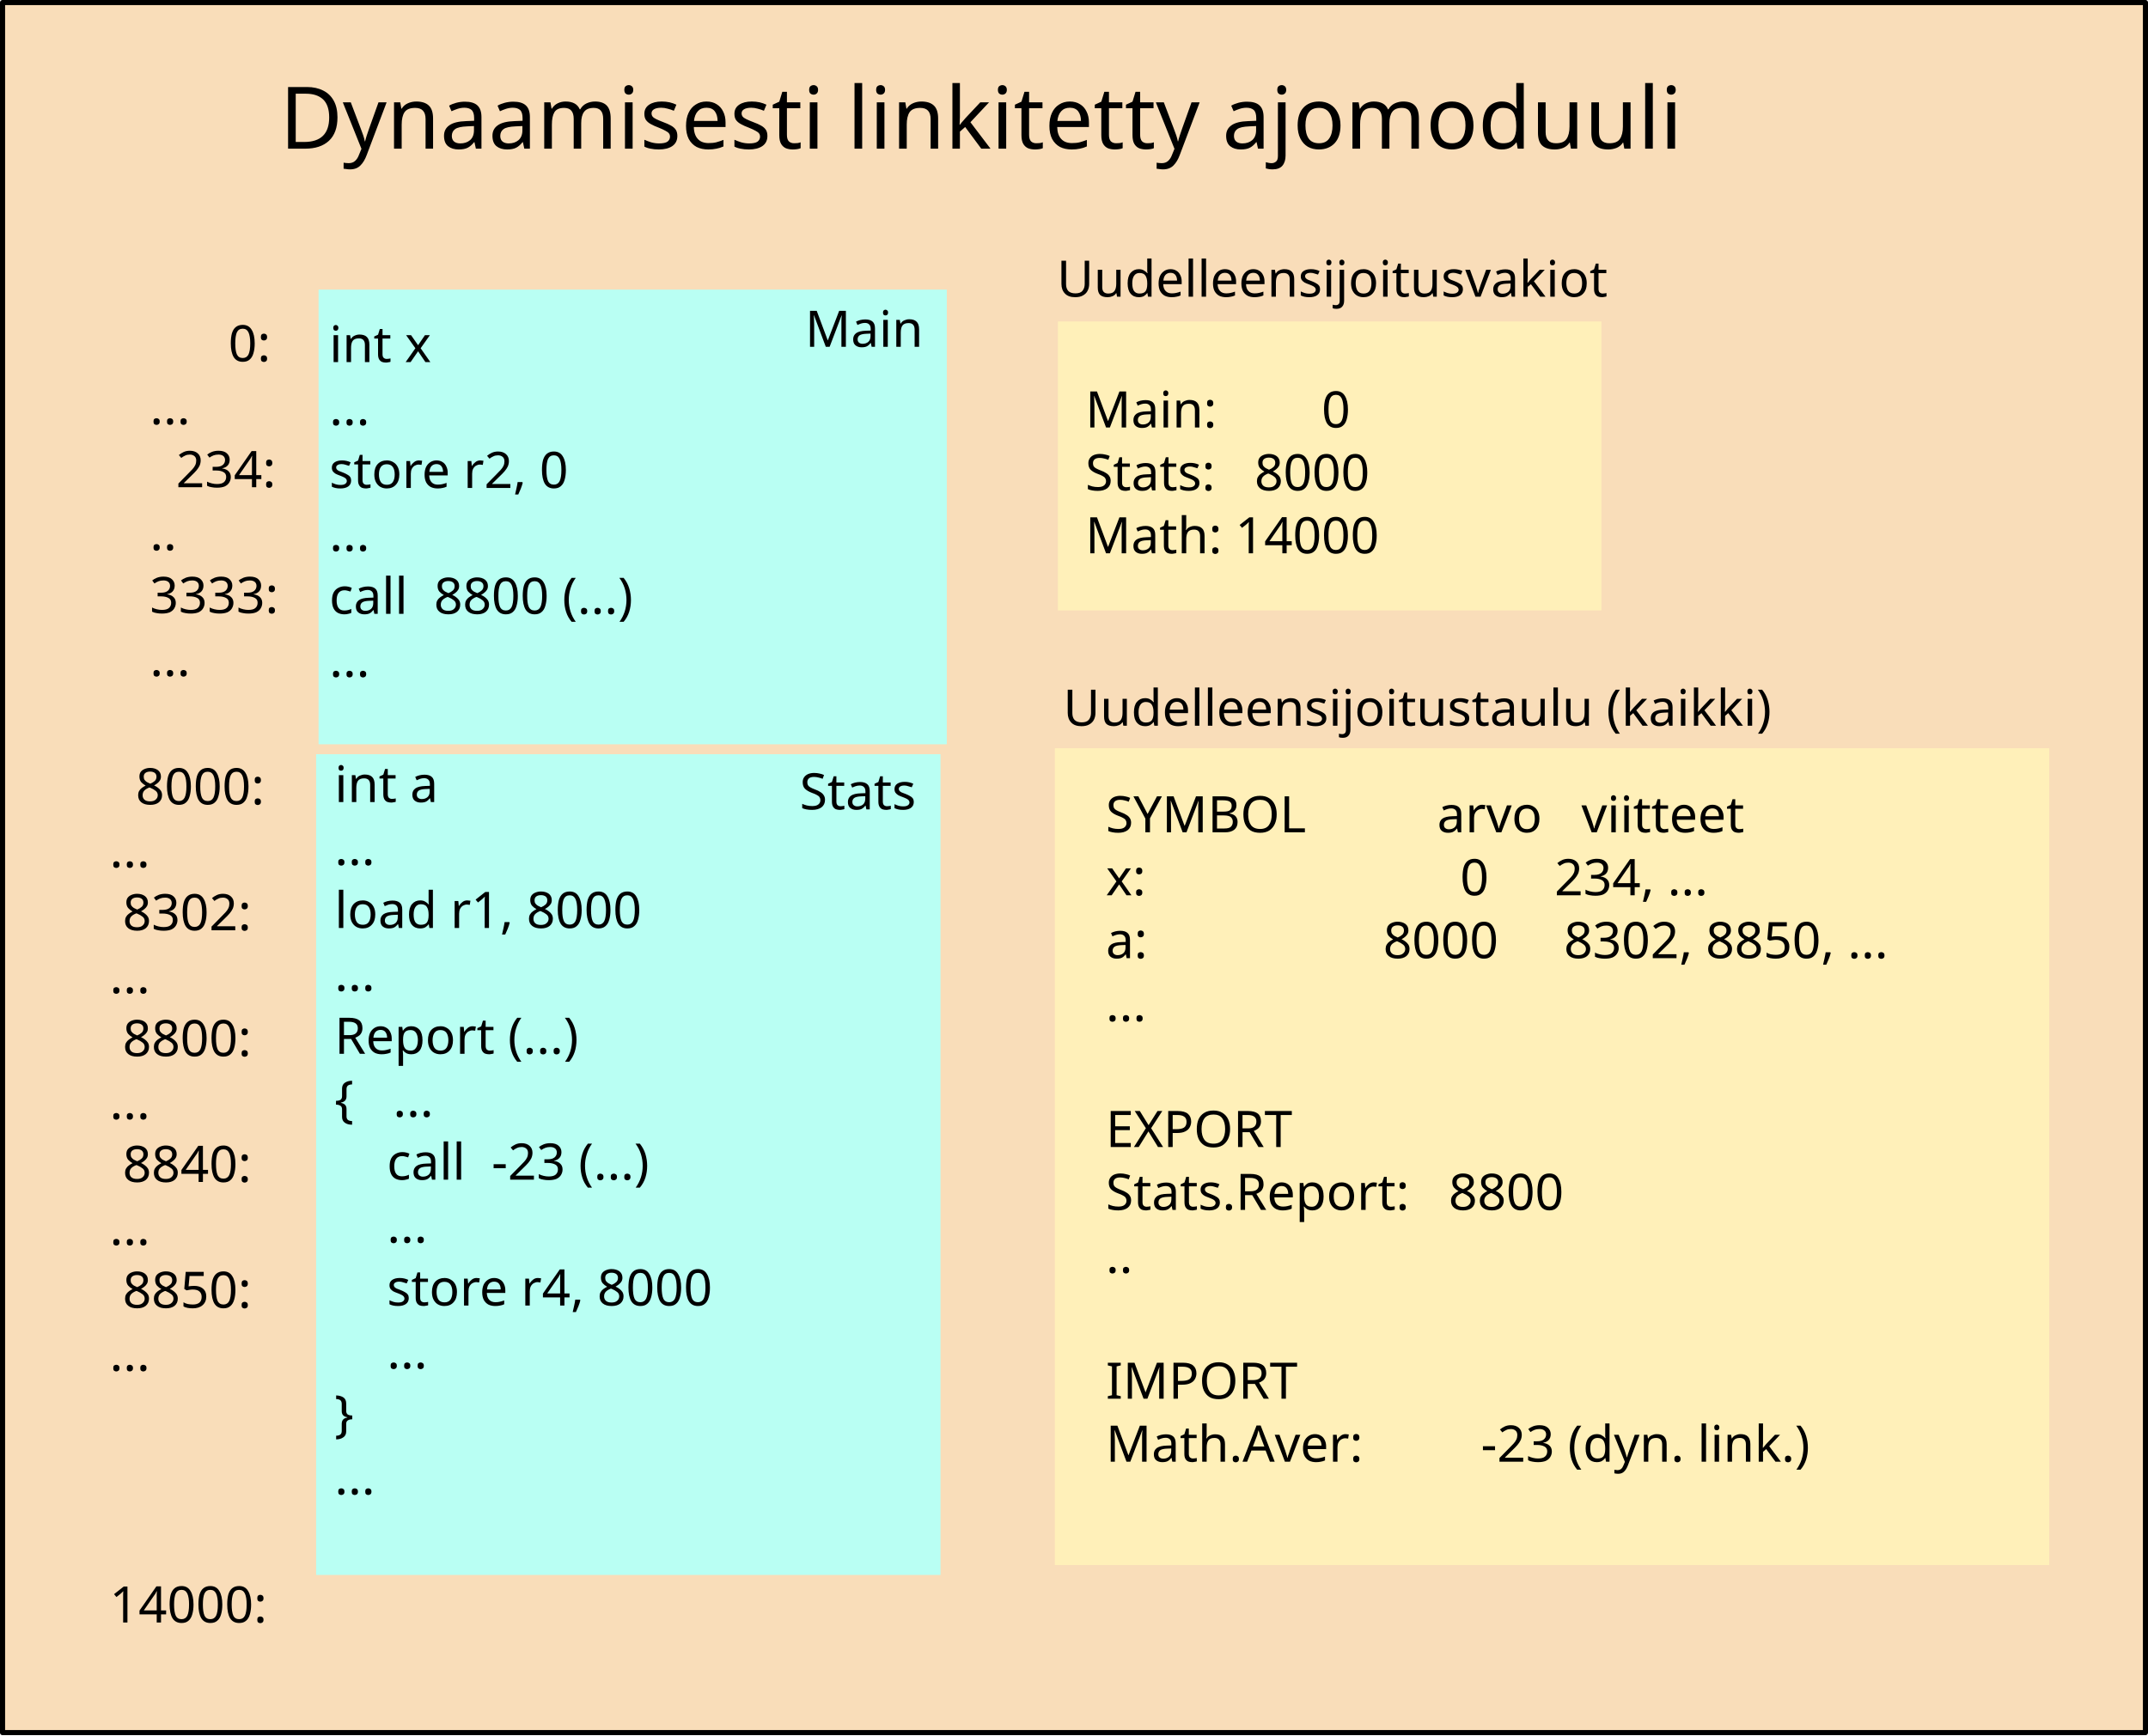
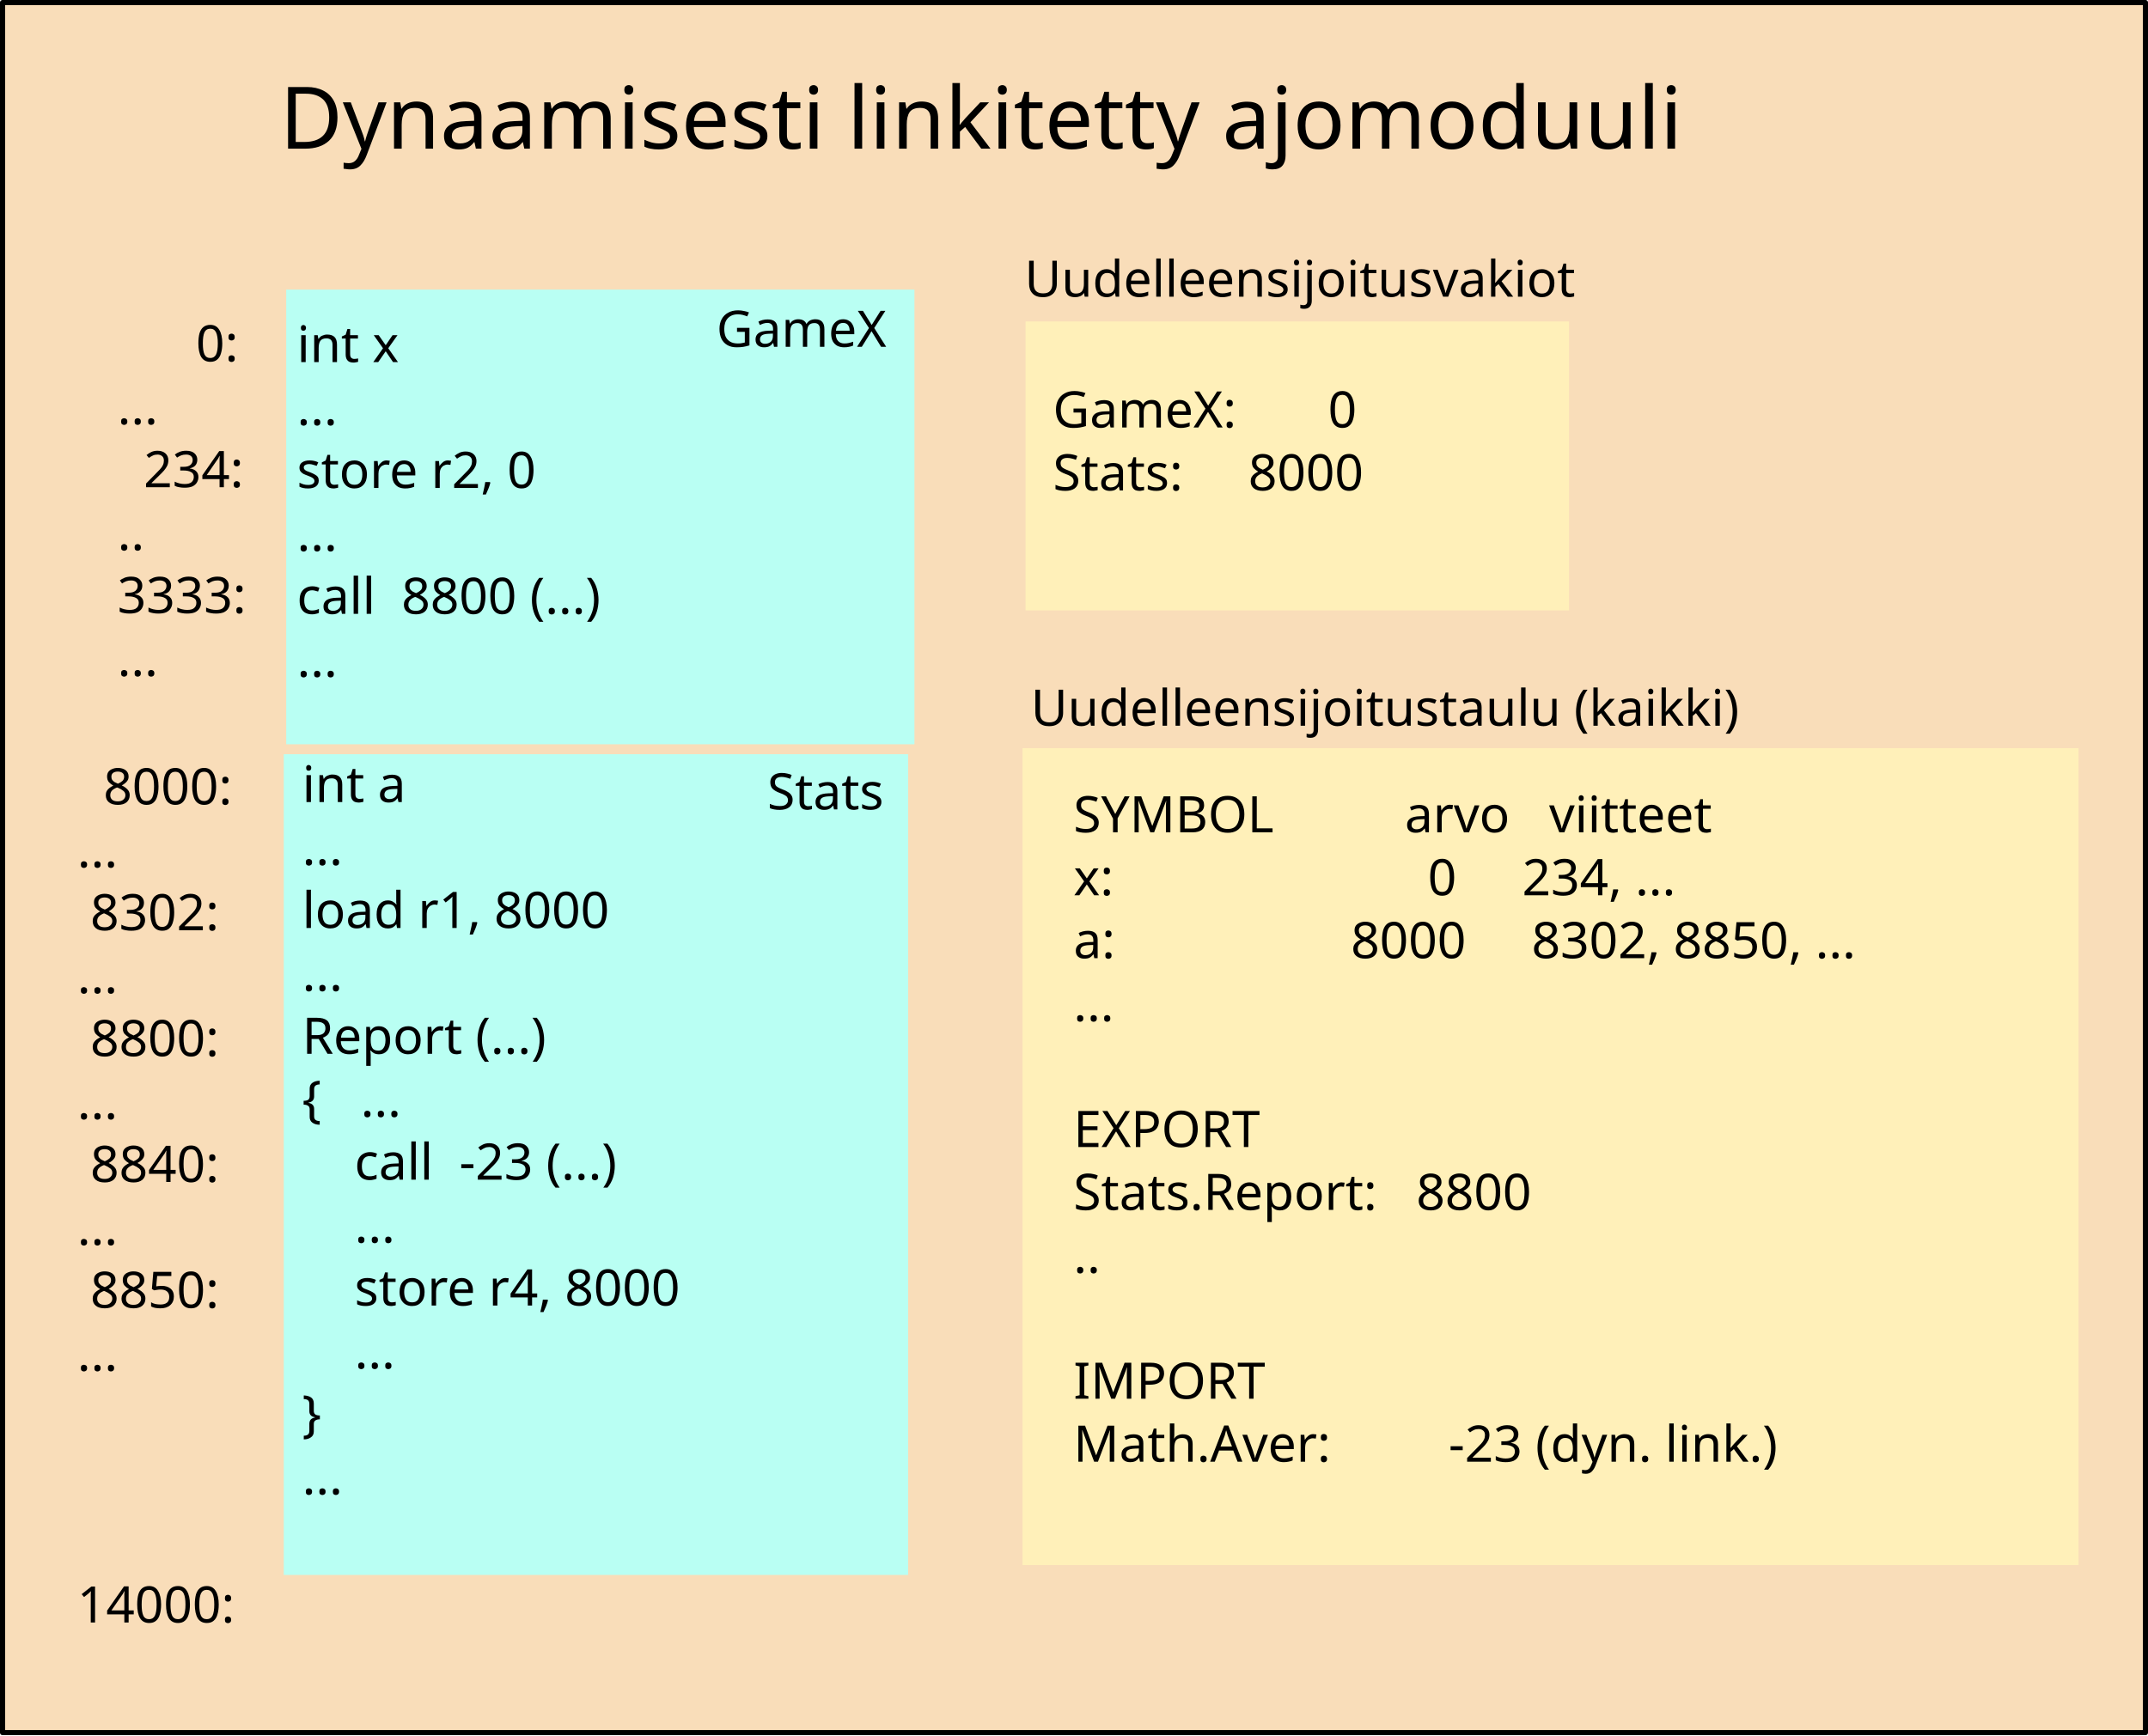
<svg xmlns="http://www.w3.org/2000/svg" id="svg995" version="1.1" viewBox="0 0 210.655 170.211" height="170.211mm" width="210.655mm">
  <defs id="defs989" />
  <g transform="translate(-0.2791667,6.00893)" id="layer1">
    <rect y="-5.759" x="0.529" height="169.711" width="210.155" id="rect6825" style="opacity:1;fill:#f9ddb9;fill-opacity:1;stroke:#000000;stroke-width:0.5;stroke-linecap:round;stroke-linejoin:round;stroke-miterlimit:4;stroke-dasharray:none;stroke-dashoffset:0;stroke-opacity:1" />
-     <rect y="25.523" x="104.034" height="28.348" width="53.295" id="rect13466-6" style="opacity:1;fill:#fff0b9;fill-opacity:1;stroke:none;stroke-width:0.5;stroke-linecap:round;stroke-linejoin:round;stroke-miterlimit:4;stroke-dasharray:none;stroke-dashoffset:0;stroke-opacity:1" />
-     <rect y="22.4" x="31.523" height="44.601" width="61.61" id="rect13466" style="opacity:1;fill:#b9fff3;fill-opacity:1;stroke:none;stroke-width:0.5;stroke-linecap:round;stroke-linejoin:round;stroke-miterlimit:4;stroke-dasharray:none;stroke-dashoffset:0;stroke-opacity:1" />
-     <text id="text5433" y="29.512" x="32.575" style="font-style:normal;font-variant:normal;font-weight:normal;font-stretch:normal;font-size:4.939px;line-height:1.25;font-family:sans-serif;-inkscape-font-specification:'sans-serif, Normal';font-variant-ligatures:normal;font-variant-caps:normal;font-variant-numeric:normal;font-feature-settings:normal;text-align:start;letter-spacing:0px;word-spacing:0px;writing-mode:lr-tb;text-anchor:start;fill:#000000;fill-opacity:1;stroke:none;stroke-width:0.265" xml:space="preserve">
-       <tspan y="29.512" x="32.575" id="tspan7039">int x</tspan>
-       <tspan y="35.686" x="32.575" id="tspan7041">...</tspan>
-       <tspan y="41.86" x="32.575" id="tspan7043">store r2, 0</tspan>
-       <tspan y="48.033" x="32.575" id="tspan7045">...</tspan>
-       <tspan y="54.207" x="32.575" id="tspan7047">call  8800 (...)</tspan>
-       <tspan y="60.38" x="32.575" id="tspan7049">...</tspan>
+     <rect y="25.523" x="100.859" height="28.348" width="53.295" id="rect13466-6" style="opacity:1;fill:#fff0b9;fill-opacity:1;stroke:none;stroke-width:0.5;stroke-linecap:round;stroke-linejoin:round;stroke-miterlimit:4;stroke-dasharray:none;stroke-dashoffset:0;stroke-opacity:1" />
+     <rect y="22.4" x="28.348" height="44.601" width="61.61" id="rect13466" style="opacity:1;fill:#b9fff3;fill-opacity:1;stroke:none;stroke-width:0.5;stroke-linecap:round;stroke-linejoin:round;stroke-miterlimit:4;stroke-dasharray:none;stroke-dashoffset:0;stroke-opacity:1" />
+     <text id="text5433" y="29.512" x="29.4" style="font-style:normal;font-variant:normal;font-weight:normal;font-stretch:normal;font-size:4.939px;line-height:1.25;font-family:sans-serif;-inkscape-font-specification:'sans-serif, Normal';font-variant-ligatures:normal;font-variant-caps:normal;font-variant-numeric:normal;font-feature-settings:normal;text-align:start;letter-spacing:0px;word-spacing:0px;writing-mode:lr-tb;text-anchor:start;fill:#000000;fill-opacity:1;stroke:none;stroke-width:0.265" xml:space="preserve">
+       <tspan y="29.512" x="29.4" id="tspan7039">int x</tspan>
+       <tspan y="35.686" x="29.4" id="tspan7041">...</tspan>
+       <tspan y="41.86" x="29.4" id="tspan7043">store r2, 0</tspan>
+       <tspan y="48.033" x="29.4" id="tspan7045">...</tspan>
+       <tspan y="54.207" x="29.4" id="tspan7047">call  8800 (...)</tspan>
+       <tspan y="60.38" x="29.4" id="tspan7049">...</tspan>
    </text>
-     <text id="text5433-9" y="29.436" x="14.971" style="font-style:normal;font-variant:normal;font-weight:normal;font-stretch:normal;font-size:4.939px;line-height:1.25;font-family:sans-serif;-inkscape-font-specification:'sans-serif, Normal';font-variant-ligatures:normal;font-variant-caps:normal;font-variant-numeric:normal;font-feature-settings:normal;text-align:start;letter-spacing:0px;word-spacing:0px;writing-mode:lr-tb;text-anchor:start;fill:#000000;fill-opacity:1;stroke:none;stroke-width:0.265" xml:space="preserve">
-       <tspan y="29.436" x="14.971" id="tspan6941">      0: </tspan>
-       <tspan y="35.61" x="14.971" id="tspan6943">...</tspan>
-       <tspan y="41.784" x="14.971" id="tspan6945">  234:</tspan>
-       <tspan y="47.957" x="14.971" id="tspan6947">..</tspan>
-       <tspan y="54.131" x="14.971" id="tspan6949">3333:</tspan>
-       <tspan y="60.305" x="14.971" id="tspan6951">...</tspan>
-       <tspan y="66.478" x="14.971" id="tspan6953" />
+     <text id="text5433-9" y="29.436" x="11.796" style="font-style:normal;font-variant:normal;font-weight:normal;font-stretch:normal;font-size:4.939px;line-height:1.25;font-family:sans-serif;-inkscape-font-specification:'sans-serif, Normal';font-variant-ligatures:normal;font-variant-caps:normal;font-variant-numeric:normal;font-feature-settings:normal;text-align:start;letter-spacing:0px;word-spacing:0px;writing-mode:lr-tb;text-anchor:start;fill:#000000;fill-opacity:1;stroke:none;stroke-width:0.265" xml:space="preserve">
+       <tspan y="29.436" x="11.796" id="tspan6941">      0: </tspan>
+       <tspan y="35.61" x="11.796" id="tspan6943">...</tspan>
+       <tspan y="41.784" x="11.796" id="tspan6945">  234:</tspan>
+       <tspan y="47.957" x="11.796" id="tspan6947">..</tspan>
+       <tspan y="54.131" x="11.796" id="tspan6949">3333:</tspan>
+       <tspan y="60.305" x="11.796" id="tspan6951">...</tspan>
+       <tspan y="66.478" x="11.796" id="tspan6953" />
    </text>
-     <text id="text5433-9-1" y="23.095" x="102.654" style="font-style:normal;font-variant:normal;font-weight:normal;font-stretch:normal;font-size:4.939px;line-height:1.25;font-family:sans-serif;-inkscape-font-specification:'sans-serif, Normal';font-variant-ligatures:normal;font-variant-caps:normal;font-variant-numeric:normal;font-feature-settings:normal;text-align:start;letter-spacing:0px;word-spacing:0px;writing-mode:lr-tb;text-anchor:start;fill:#000000;fill-opacity:1;stroke:none;stroke-width:0.265" xml:space="preserve">
-       <tspan y="23.095" x="102.654" id="tspan7091"> Uudelleensijoitusvakiot</tspan>
+     <text id="text5433-9-1" y="23.095" x="99.479" style="font-style:normal;font-variant:normal;font-weight:normal;font-stretch:normal;font-size:4.939px;line-height:1.25;font-family:sans-serif;-inkscape-font-specification:'sans-serif, Normal';font-variant-ligatures:normal;font-variant-caps:normal;font-variant-numeric:normal;font-feature-settings:normal;text-align:start;letter-spacing:0px;word-spacing:0px;writing-mode:lr-tb;text-anchor:start;fill:#000000;fill-opacity:1;stroke:none;stroke-width:0.265" xml:space="preserve">
+       <tspan y="23.095" x="99.479" id="tspan7091"> Uudelleensijoitusvakiot</tspan>
    </text>
-     <rect y="67.977" x="31.282" height="80.509" width="61.232" id="rect13466-2" style="opacity:1;fill:#b9fff3;fill-opacity:1;stroke:none;stroke-width:0.5;stroke-linecap:round;stroke-linejoin:round;stroke-miterlimit:4;stroke-dasharray:none;stroke-dashoffset:0;stroke-opacity:1" />
-     <text id="text5433-2" y="72.67" x="33.09" style="font-style:normal;font-variant:normal;font-weight:normal;font-stretch:normal;font-size:4.939px;line-height:1.25;font-family:sans-serif;-inkscape-font-specification:'sans-serif, Normal';font-variant-ligatures:normal;font-variant-caps:normal;font-variant-numeric:normal;font-feature-settings:normal;text-align:start;letter-spacing:0px;word-spacing:0px;writing-mode:lr-tb;text-anchor:start;fill:#000000;fill-opacity:1;stroke:none;stroke-width:0.265" xml:space="preserve">
-       <tspan y="72.67" x="33.09" id="tspan944">int a</tspan>
-       <tspan y="78.843" x="33.09" id="tspan946">...</tspan>
-       <tspan y="85.017" x="33.09" id="tspan948">load r1, 8000</tspan>
-       <tspan y="91.191" x="33.09" id="tspan950">...</tspan>
-       <tspan y="97.364" x="33.09" id="tspan952">Report (...)</tspan>
-       <tspan y="103.538" x="33.09" id="tspan954">{   ...</tspan>
-       <tspan y="109.711" x="33.09" id="tspan956">    call  -23 (...)</tspan>
-       <tspan y="115.885" x="33.09" id="tspan958">    ...</tspan>
-       <tspan y="122.059" x="33.09" id="tspan960">    store r4, 8000</tspan>
-       <tspan y="128.232" x="33.09" id="tspan962">    ...</tspan>
-       <tspan y="134.406" x="33.09" id="tspan964">}</tspan>
-       <tspan y="140.58" x="33.09" id="tspan966">...</tspan>
+     <rect y="67.977" x="28.107" height="80.509" width="61.232" id="rect13466-2" style="opacity:1;fill:#b9fff3;fill-opacity:1;stroke:none;stroke-width:0.5;stroke-linecap:round;stroke-linejoin:round;stroke-miterlimit:4;stroke-dasharray:none;stroke-dashoffset:0;stroke-opacity:1" />
+     <text id="text5433-2" y="72.67" x="29.915" style="font-style:normal;font-variant:normal;font-weight:normal;font-stretch:normal;font-size:4.939px;line-height:1.25;font-family:sans-serif;-inkscape-font-specification:'sans-serif, Normal';font-variant-ligatures:normal;font-variant-caps:normal;font-variant-numeric:normal;font-feature-settings:normal;text-align:start;letter-spacing:0px;word-spacing:0px;writing-mode:lr-tb;text-anchor:start;fill:#000000;fill-opacity:1;stroke:none;stroke-width:0.265" xml:space="preserve">
+       <tspan y="72.67" x="29.915" id="tspan944">int a</tspan>
+       <tspan y="78.843" x="29.915" id="tspan946">...</tspan>
+       <tspan y="85.017" x="29.915" id="tspan948">load r1, 8000</tspan>
+       <tspan y="91.191" x="29.915" id="tspan950">...</tspan>
+       <tspan y="97.364" x="29.915" id="tspan952">Report (...)</tspan>
+       <tspan y="103.538" x="29.915" id="tspan954">{   ...</tspan>
+       <tspan y="109.711" x="29.915" id="tspan956">    call  -23 (...)</tspan>
+       <tspan y="115.885" x="29.915" id="tspan958">    ...</tspan>
+       <tspan y="122.059" x="29.915" id="tspan960">    store r4, 8000</tspan>
+       <tspan y="128.232" x="29.915" id="tspan962">    ...</tspan>
+       <tspan y="134.406" x="29.915" id="tspan964">}</tspan>
+       <tspan y="140.58" x="29.915" id="tspan966">...</tspan>
    </text>
-     <text id="text5433-9-5" y="72.896" x="11.026" style="font-style:normal;font-variant:normal;font-weight:normal;font-stretch:normal;font-size:4.939px;line-height:1.25;font-family:sans-serif;-inkscape-font-specification:'sans-serif, Normal';font-variant-ligatures:normal;font-variant-caps:normal;font-variant-numeric:normal;font-feature-settings:normal;text-align:start;letter-spacing:0px;word-spacing:0px;writing-mode:lr-tb;text-anchor:start;fill:#000000;fill-opacity:1;stroke:none;stroke-width:0.265" xml:space="preserve">
-       <tspan y="72.896" x="11.026" id="tspan916">  8000: </tspan>
-       <tspan y="79.07" x="11.026" id="tspan918">...</tspan>
-       <tspan y="85.244" x="11.026" id="tspan920"> 8302:</tspan>
-       <tspan y="91.417" x="11.026" id="tspan922">...</tspan>
-       <tspan y="97.591" x="11.026" id="tspan924"> 8800:</tspan>
-       <tspan y="103.764" x="11.026" id="tspan926">...</tspan>
-       <tspan y="109.938" x="11.026" id="tspan928"> 8840:</tspan>
-       <tspan y="116.112" x="11.026" id="tspan930">...</tspan>
-       <tspan y="122.285" x="11.026" id="tspan932"> 8850:</tspan>
-       <tspan y="128.459" x="11.026" id="tspan934">...</tspan>
-       <tspan y="134.632" x="11.026" id="tspan936"> </tspan>
-       <tspan y="140.806" x="11.026" id="tspan938" />
-       <tspan y="146.98" x="11.026" id="tspan940" />
-       <tspan y="153.153" x="11.026" id="tspan942">14000:</tspan>
+     <text id="text5433-9-5" y="72.896" x="7.851" style="font-style:normal;font-variant:normal;font-weight:normal;font-stretch:normal;font-size:4.939px;line-height:1.25;font-family:sans-serif;-inkscape-font-specification:'sans-serif, Normal';font-variant-ligatures:normal;font-variant-caps:normal;font-variant-numeric:normal;font-feature-settings:normal;text-align:start;letter-spacing:0px;word-spacing:0px;writing-mode:lr-tb;text-anchor:start;fill:#000000;fill-opacity:1;stroke:none;stroke-width:0.265" xml:space="preserve">
+       <tspan y="72.896" x="7.851" id="tspan916">  8000: </tspan>
+       <tspan y="79.07" x="7.851" id="tspan918">...</tspan>
+       <tspan y="85.244" x="7.851" id="tspan920"> 8302:</tspan>
+       <tspan y="91.417" x="7.851" id="tspan922">...</tspan>
+       <tspan y="97.591" x="7.851" id="tspan924"> 8800:</tspan>
+       <tspan y="103.764" x="7.851" id="tspan926">...</tspan>
+       <tspan y="109.938" x="7.851" id="tspan928"> 8840:</tspan>
+       <tspan y="116.112" x="7.851" id="tspan930">...</tspan>
+       <tspan y="122.285" x="7.851" id="tspan932"> 8850:</tspan>
+       <tspan y="128.459" x="7.851" id="tspan934">...</tspan>
+       <tspan y="134.632" x="7.851" id="tspan936"> </tspan>
+       <tspan y="140.806" x="7.851" id="tspan938" />
+       <tspan y="146.98" x="7.851" id="tspan940" />
+       <tspan y="153.153" x="7.851" id="tspan942">14000:</tspan>
    </text>
-     <text id="text5433-9-1-7" y="35.923" x="106.719" style="font-style:normal;font-variant:normal;font-weight:normal;font-stretch:normal;font-size:4.939px;line-height:1.25;font-family:sans-serif;-inkscape-font-specification:'sans-serif, Normal';font-variant-ligatures:normal;font-variant-caps:normal;font-variant-numeric:normal;font-feature-settings:normal;text-align:start;letter-spacing:0px;word-spacing:0px;writing-mode:lr-tb;text-anchor:start;fill:#000000;fill-opacity:1;stroke:none;stroke-width:0.265" xml:space="preserve">
-       <tspan y="35.923" x="106.719" id="tspan941">Main:        0</tspan>
-       <tspan y="42.096" x="106.719" id="tspan943">Stats:   8000</tspan>
-       <tspan y="48.27" x="106.719" id="tspan945">Math: 14000</tspan>
+     <text id="text5433-9-1-7" y="35.923" x="103.544" style="font-style:normal;font-variant:normal;font-weight:normal;font-stretch:normal;font-size:4.939px;line-height:1.25;font-family:sans-serif;-inkscape-font-specification:'sans-serif, Normal';font-variant-ligatures:normal;font-variant-caps:normal;font-variant-numeric:normal;font-feature-settings:normal;text-align:start;letter-spacing:0px;word-spacing:0px;writing-mode:lr-tb;text-anchor:start;fill:#000000;fill-opacity:1;stroke:none;stroke-width:0.265" xml:space="preserve">
+       <tspan y="35.923" x="103.544" id="tspan915">GameX:       0</tspan>
+       <tspan y="42.096" x="103.544" id="tspan917">Stats:     8000</tspan>
    </text>
-     <text id="text5433-4-1" y="65.178" x="104.556" style="font-style:normal;font-variant:normal;font-weight:normal;font-stretch:normal;font-size:4.939px;line-height:1.25;font-family:sans-serif;-inkscape-font-specification:'sans-serif, Normal';font-variant-ligatures:normal;font-variant-caps:normal;font-variant-numeric:normal;font-feature-settings:normal;text-align:start;letter-spacing:0px;word-spacing:0px;writing-mode:lr-tb;text-anchor:start;fill:#000000;fill-opacity:1;stroke:none;stroke-width:0.265" xml:space="preserve">
-       <tspan y="65.178" x="104.556" id="tspan7113">Uudelleensijoitustaulu (kaikki)</tspan>
+     <text id="text5433-4-1" y="65.178" x="101.381" style="font-style:normal;font-variant:normal;font-weight:normal;font-stretch:normal;font-size:4.939px;line-height:1.25;font-family:sans-serif;-inkscape-font-specification:'sans-serif, Normal';font-variant-ligatures:normal;font-variant-caps:normal;font-variant-numeric:normal;font-feature-settings:normal;text-align:start;letter-spacing:0px;word-spacing:0px;writing-mode:lr-tb;text-anchor:start;fill:#000000;fill-opacity:1;stroke:none;stroke-width:0.265" xml:space="preserve">
+       <tspan y="65.178" x="101.381" id="tspan7113">Uudelleensijoitustaulu (kaikki)</tspan>
    </text>
-     <rect y="67.389" x="103.731" height="80.131" width="97.518" id="rect13466-6-6" style="opacity:1;fill:#fff0b9;fill-opacity:1;stroke:none;stroke-width:0.5;stroke-linecap:round;stroke-linejoin:round;stroke-miterlimit:4;stroke-dasharray:none;stroke-dashoffset:0;stroke-opacity:1" />
-     <text id="text5433-4" y="75.637" x="108.724" style="font-style:normal;font-variant:normal;font-weight:normal;font-stretch:normal;font-size:4.939px;line-height:1.25;font-family:sans-serif;-inkscape-font-specification:'sans-serif, Normal';font-variant-ligatures:normal;font-variant-caps:normal;font-variant-numeric:normal;font-feature-settings:normal;text-align:start;letter-spacing:0px;word-spacing:0px;writing-mode:lr-tb;text-anchor:start;fill:#000000;fill-opacity:1;stroke:none;stroke-width:0.265" xml:space="preserve">
-       <tspan y="75.637" x="108.724" id="tspan983">SYMBOL          arvo   viitteet</tspan>
-       <tspan y="81.811" x="108.724" id="tspan985">x:                        0     234, ...</tspan>
-       <tspan y="87.984" x="108.724" id="tspan987">a:                  8000     8302, 8850, ...</tspan>
-       <tspan y="94.158" x="108.724" id="tspan989">...</tspan>
-       <tspan y="100.332" x="108.724" id="tspan991" />
-       <tspan y="106.505" x="108.724" id="tspan993">EXPORT</tspan>
-       <tspan y="112.679" x="108.724" id="tspan995">Stats.Report:   8800</tspan>
-       <tspan y="118.853" x="108.724" id="tspan997">..</tspan>
-       <tspan y="125.026" x="108.724" id="tspan999" />
-       <tspan y="131.2" x="108.724" id="tspan1001">IMPORT</tspan>
-       <tspan y="137.373" x="108.724" id="tspan1003">Math.Aver:         -23 (dyn. link.)</tspan>
+     <rect y="67.389" x="100.556" height="80.131" width="103.565" id="rect13466-6-6" style="opacity:1;fill:#fff0b9;fill-opacity:1;stroke:none;stroke-width:0.5;stroke-linecap:round;stroke-linejoin:round;stroke-miterlimit:4;stroke-dasharray:none;stroke-dashoffset:0;stroke-opacity:1" />
+     <text id="text5433-4" y="75.637" x="105.549" style="font-style:normal;font-variant:normal;font-weight:normal;font-stretch:normal;font-size:4.939px;line-height:1.25;font-family:sans-serif;-inkscape-font-specification:'sans-serif, Normal';font-variant-ligatures:normal;font-variant-caps:normal;font-variant-numeric:normal;font-feature-settings:normal;text-align:start;letter-spacing:0px;word-spacing:0px;writing-mode:lr-tb;text-anchor:start;fill:#000000;fill-opacity:1;stroke:none;stroke-width:0.265" xml:space="preserve">
+       <tspan y="75.637" x="105.549" id="tspan983">SYMBOL          arvo   viitteet</tspan>
+       <tspan y="81.811" x="105.549" id="tspan985">x:                        0     234, ...</tspan>
+       <tspan y="87.984" x="105.549" id="tspan987">a:                  8000     8302, 8850, ...</tspan>
+       <tspan y="94.158" x="105.549" id="tspan989">...</tspan>
+       <tspan y="100.332" x="105.549" id="tspan991" />
+       <tspan y="106.505" x="105.549" id="tspan993">EXPORT</tspan>
+       <tspan y="112.679" x="105.549" id="tspan995">Stats.Report:   8800</tspan>
+       <tspan y="118.853" x="105.549" id="tspan997">..</tspan>
+       <tspan y="125.026" x="105.549" id="tspan999" />
+       <tspan y="131.2" x="105.549" id="tspan1001">IMPORT</tspan>
+       <tspan y="137.373" x="105.549" id="tspan1003">Math.Aver:         -23 (dyn. link.)</tspan>
    </text>
    <text id="text5433-9-1-88" y="8.573" x="27.704" style="font-style:normal;font-variant:normal;font-weight:normal;font-stretch:normal;font-size:8.467px;line-height:1.25;font-family:sans-serif;-inkscape-font-specification:'sans-serif, Normal';font-variant-ligatures:normal;font-variant-caps:normal;font-variant-numeric:normal;font-feature-settings:normal;text-align:start;letter-spacing:0px;word-spacing:0px;writing-mode:lr-tb;text-anchor:start;fill:#000000;fill-opacity:1;stroke:none;stroke-width:0.265" xml:space="preserve">
      <tspan y="8.573" x="27.704" id="tspan1020">Dynaamisesti linkitetty ajomoduuli</tspan>
    </text>
-     <text id="text5433-9-1-6" y="28.011" x="77.95" style="font-style:normal;font-variant:normal;font-weight:normal;font-stretch:normal;font-size:4.939px;line-height:1.25;font-family:sans-serif;-inkscape-font-specification:'sans-serif, Normal';font-variant-ligatures:normal;font-variant-caps:normal;font-variant-numeric:normal;font-feature-settings:normal;text-align:start;letter-spacing:0px;word-spacing:0px;writing-mode:lr-tb;text-anchor:start;fill:#000000;fill-opacity:1;stroke:none;stroke-width:0.265" xml:space="preserve">
-       <tspan y="28.011" x="77.95" id="tspan6031-6" style="stroke-width:0.265"> Main</tspan>
+     <text id="text5433-9-1-6" y="28.011" x="70.542" style="font-style:normal;font-variant:normal;font-weight:normal;font-stretch:normal;font-size:4.939px;line-height:1.25;font-family:sans-serif;-inkscape-font-specification:'sans-serif, Normal';font-variant-ligatures:normal;font-variant-caps:normal;font-variant-numeric:normal;font-feature-settings:normal;text-align:start;letter-spacing:0px;word-spacing:0px;writing-mode:lr-tb;text-anchor:start;fill:#000000;fill-opacity:1;stroke:none;stroke-width:0.265" xml:space="preserve">
+       <tspan y="28.011" x="70.542" id="tspan889">GameX</tspan>
    </text>
-     <text id="text5433-9-1-8" y="73.389" x="78.704" style="font-style:normal;font-variant:normal;font-weight:normal;font-stretch:normal;font-size:4.939px;line-height:1.25;font-family:sans-serif;-inkscape-font-specification:'sans-serif, Normal';font-variant-ligatures:normal;font-variant-caps:normal;font-variant-numeric:normal;font-feature-settings:normal;text-align:start;letter-spacing:0px;word-spacing:0px;writing-mode:lr-tb;text-anchor:start;fill:#000000;fill-opacity:1;stroke:none;stroke-width:0.265" xml:space="preserve">
-       <tspan y="73.389" x="78.704" id="tspan5655" style="stroke-width:0.265">Stats</tspan>
+     <text id="text5433-9-1-8" y="73.389" x="75.529" style="font-style:normal;font-variant:normal;font-weight:normal;font-stretch:normal;font-size:4.939px;line-height:1.25;font-family:sans-serif;-inkscape-font-specification:'sans-serif, Normal';font-variant-ligatures:normal;font-variant-caps:normal;font-variant-numeric:normal;font-feature-settings:normal;text-align:start;letter-spacing:0px;word-spacing:0px;writing-mode:lr-tb;text-anchor:start;fill:#000000;fill-opacity:1;stroke:none;stroke-width:0.265" xml:space="preserve">
+       <tspan y="73.389" x="75.529" id="tspan5655" style="stroke-width:0.265">Stats</tspan>
    </text>
  </g>
</svg>
